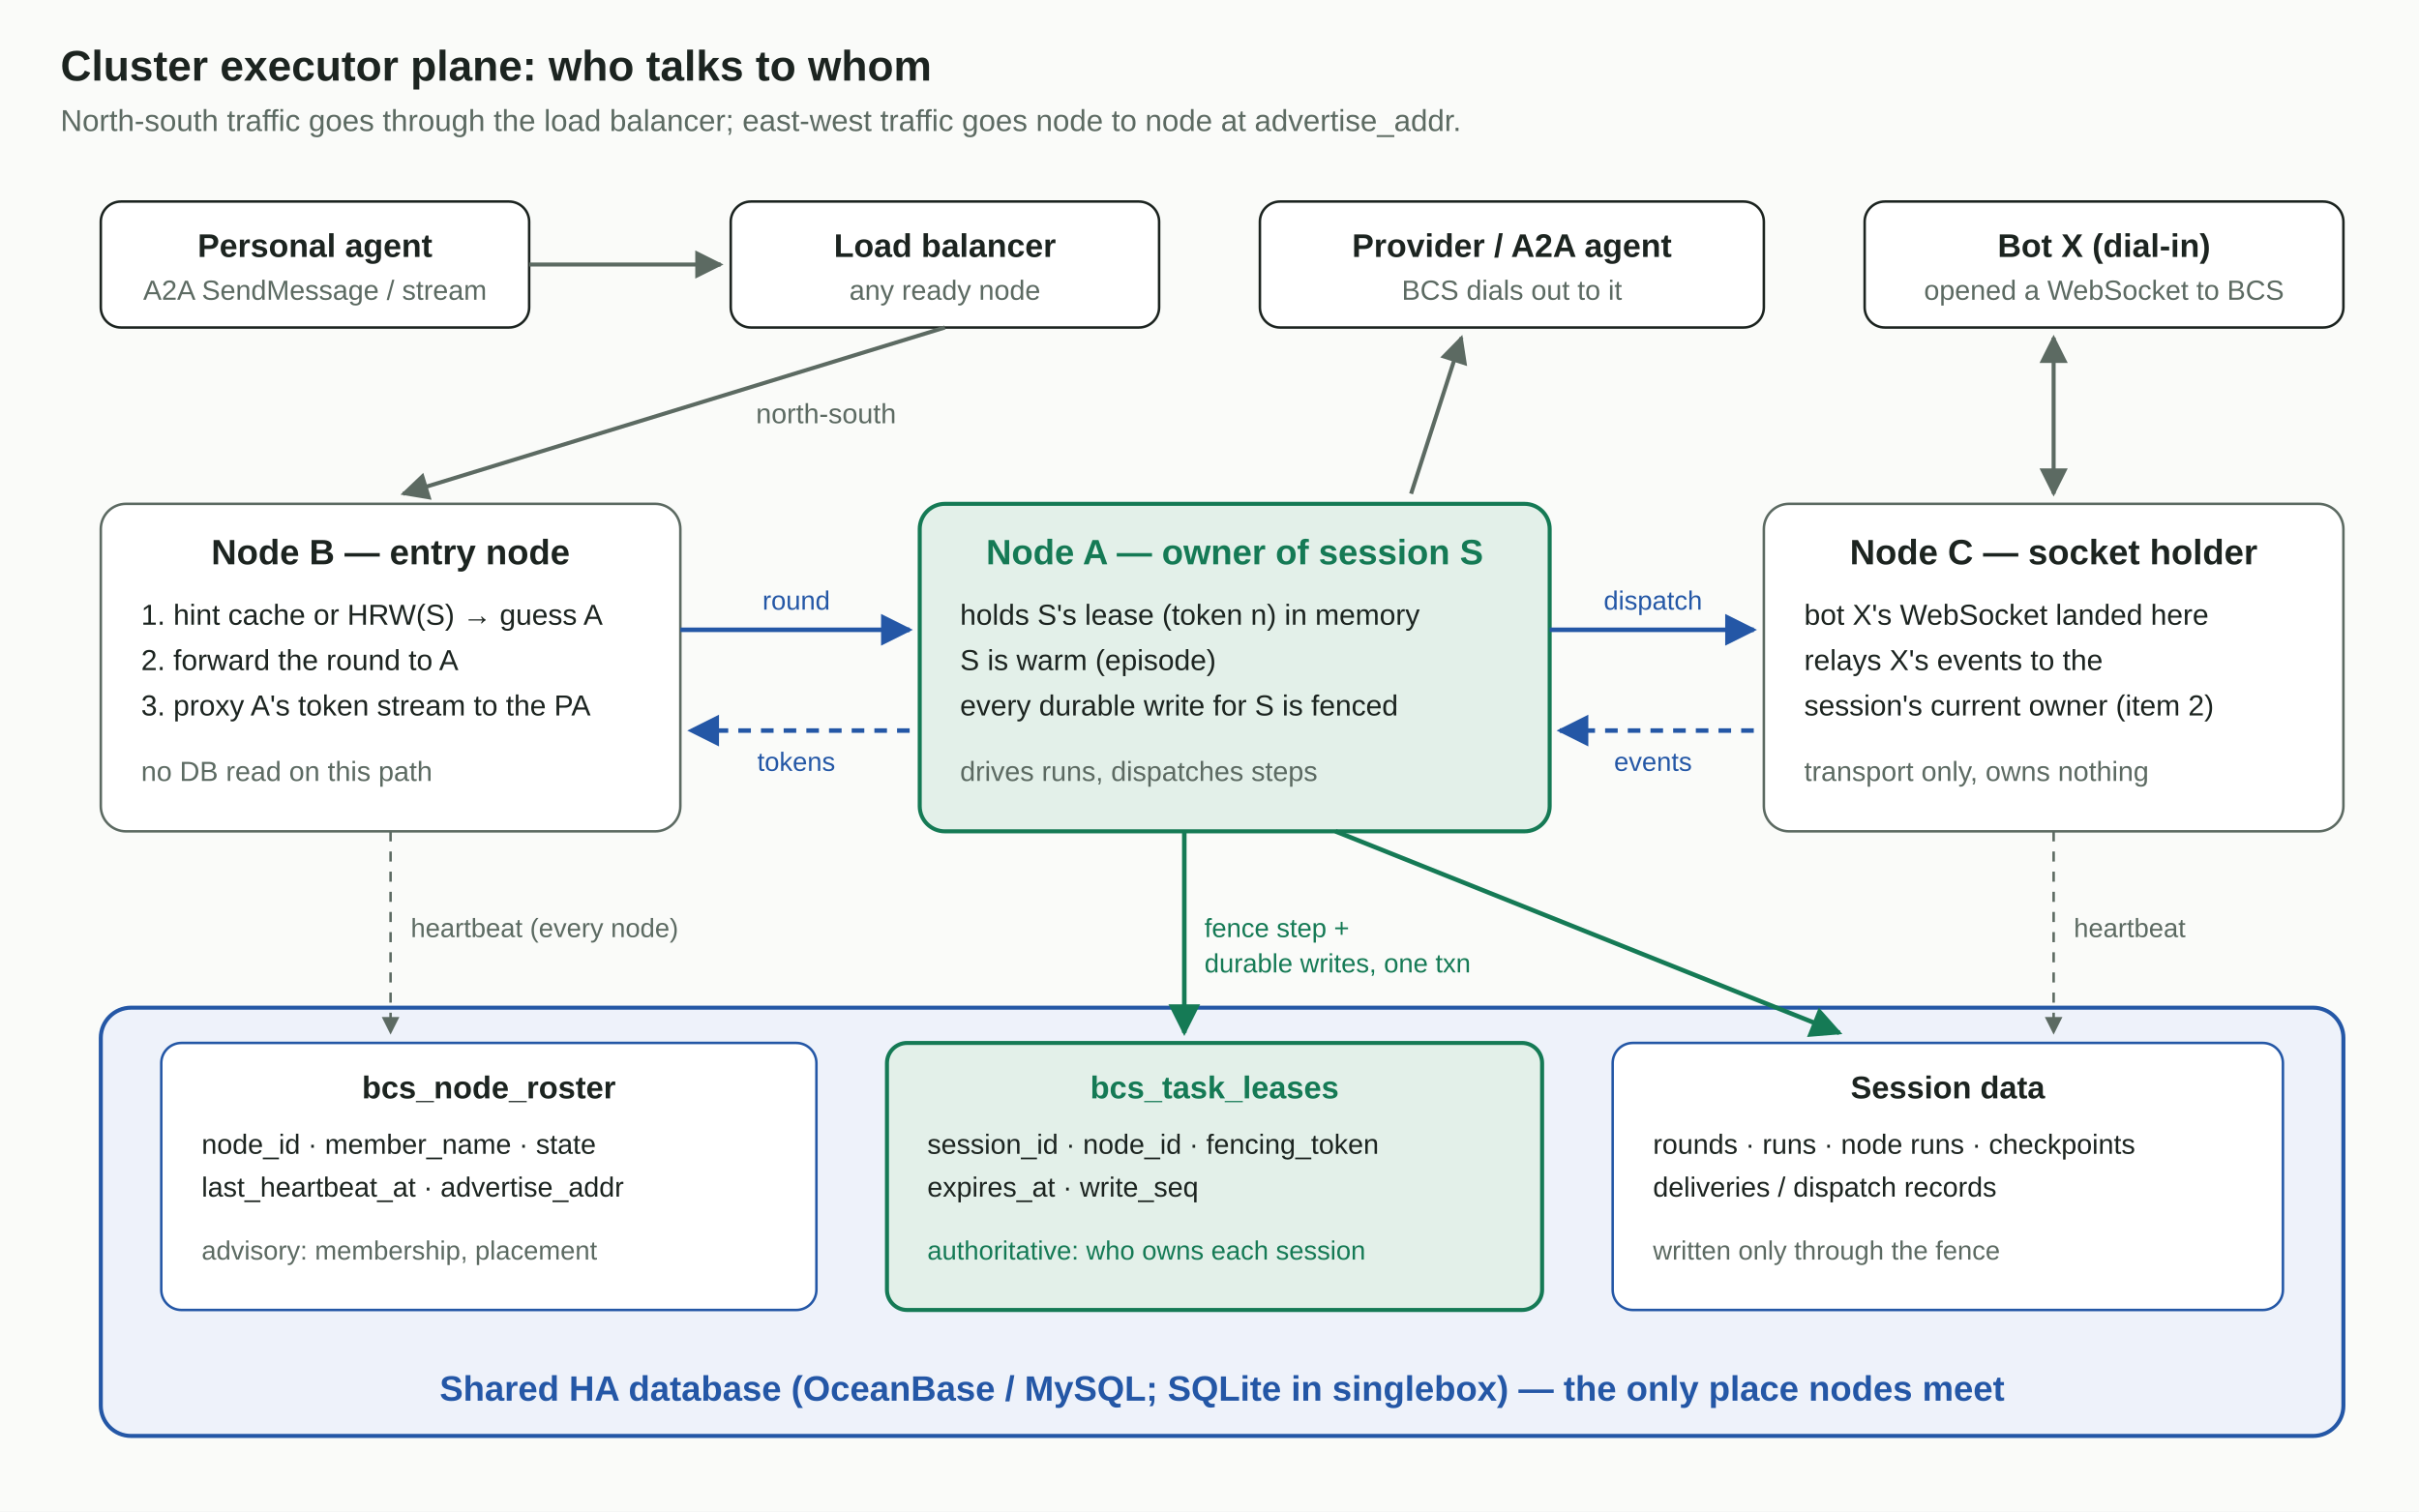
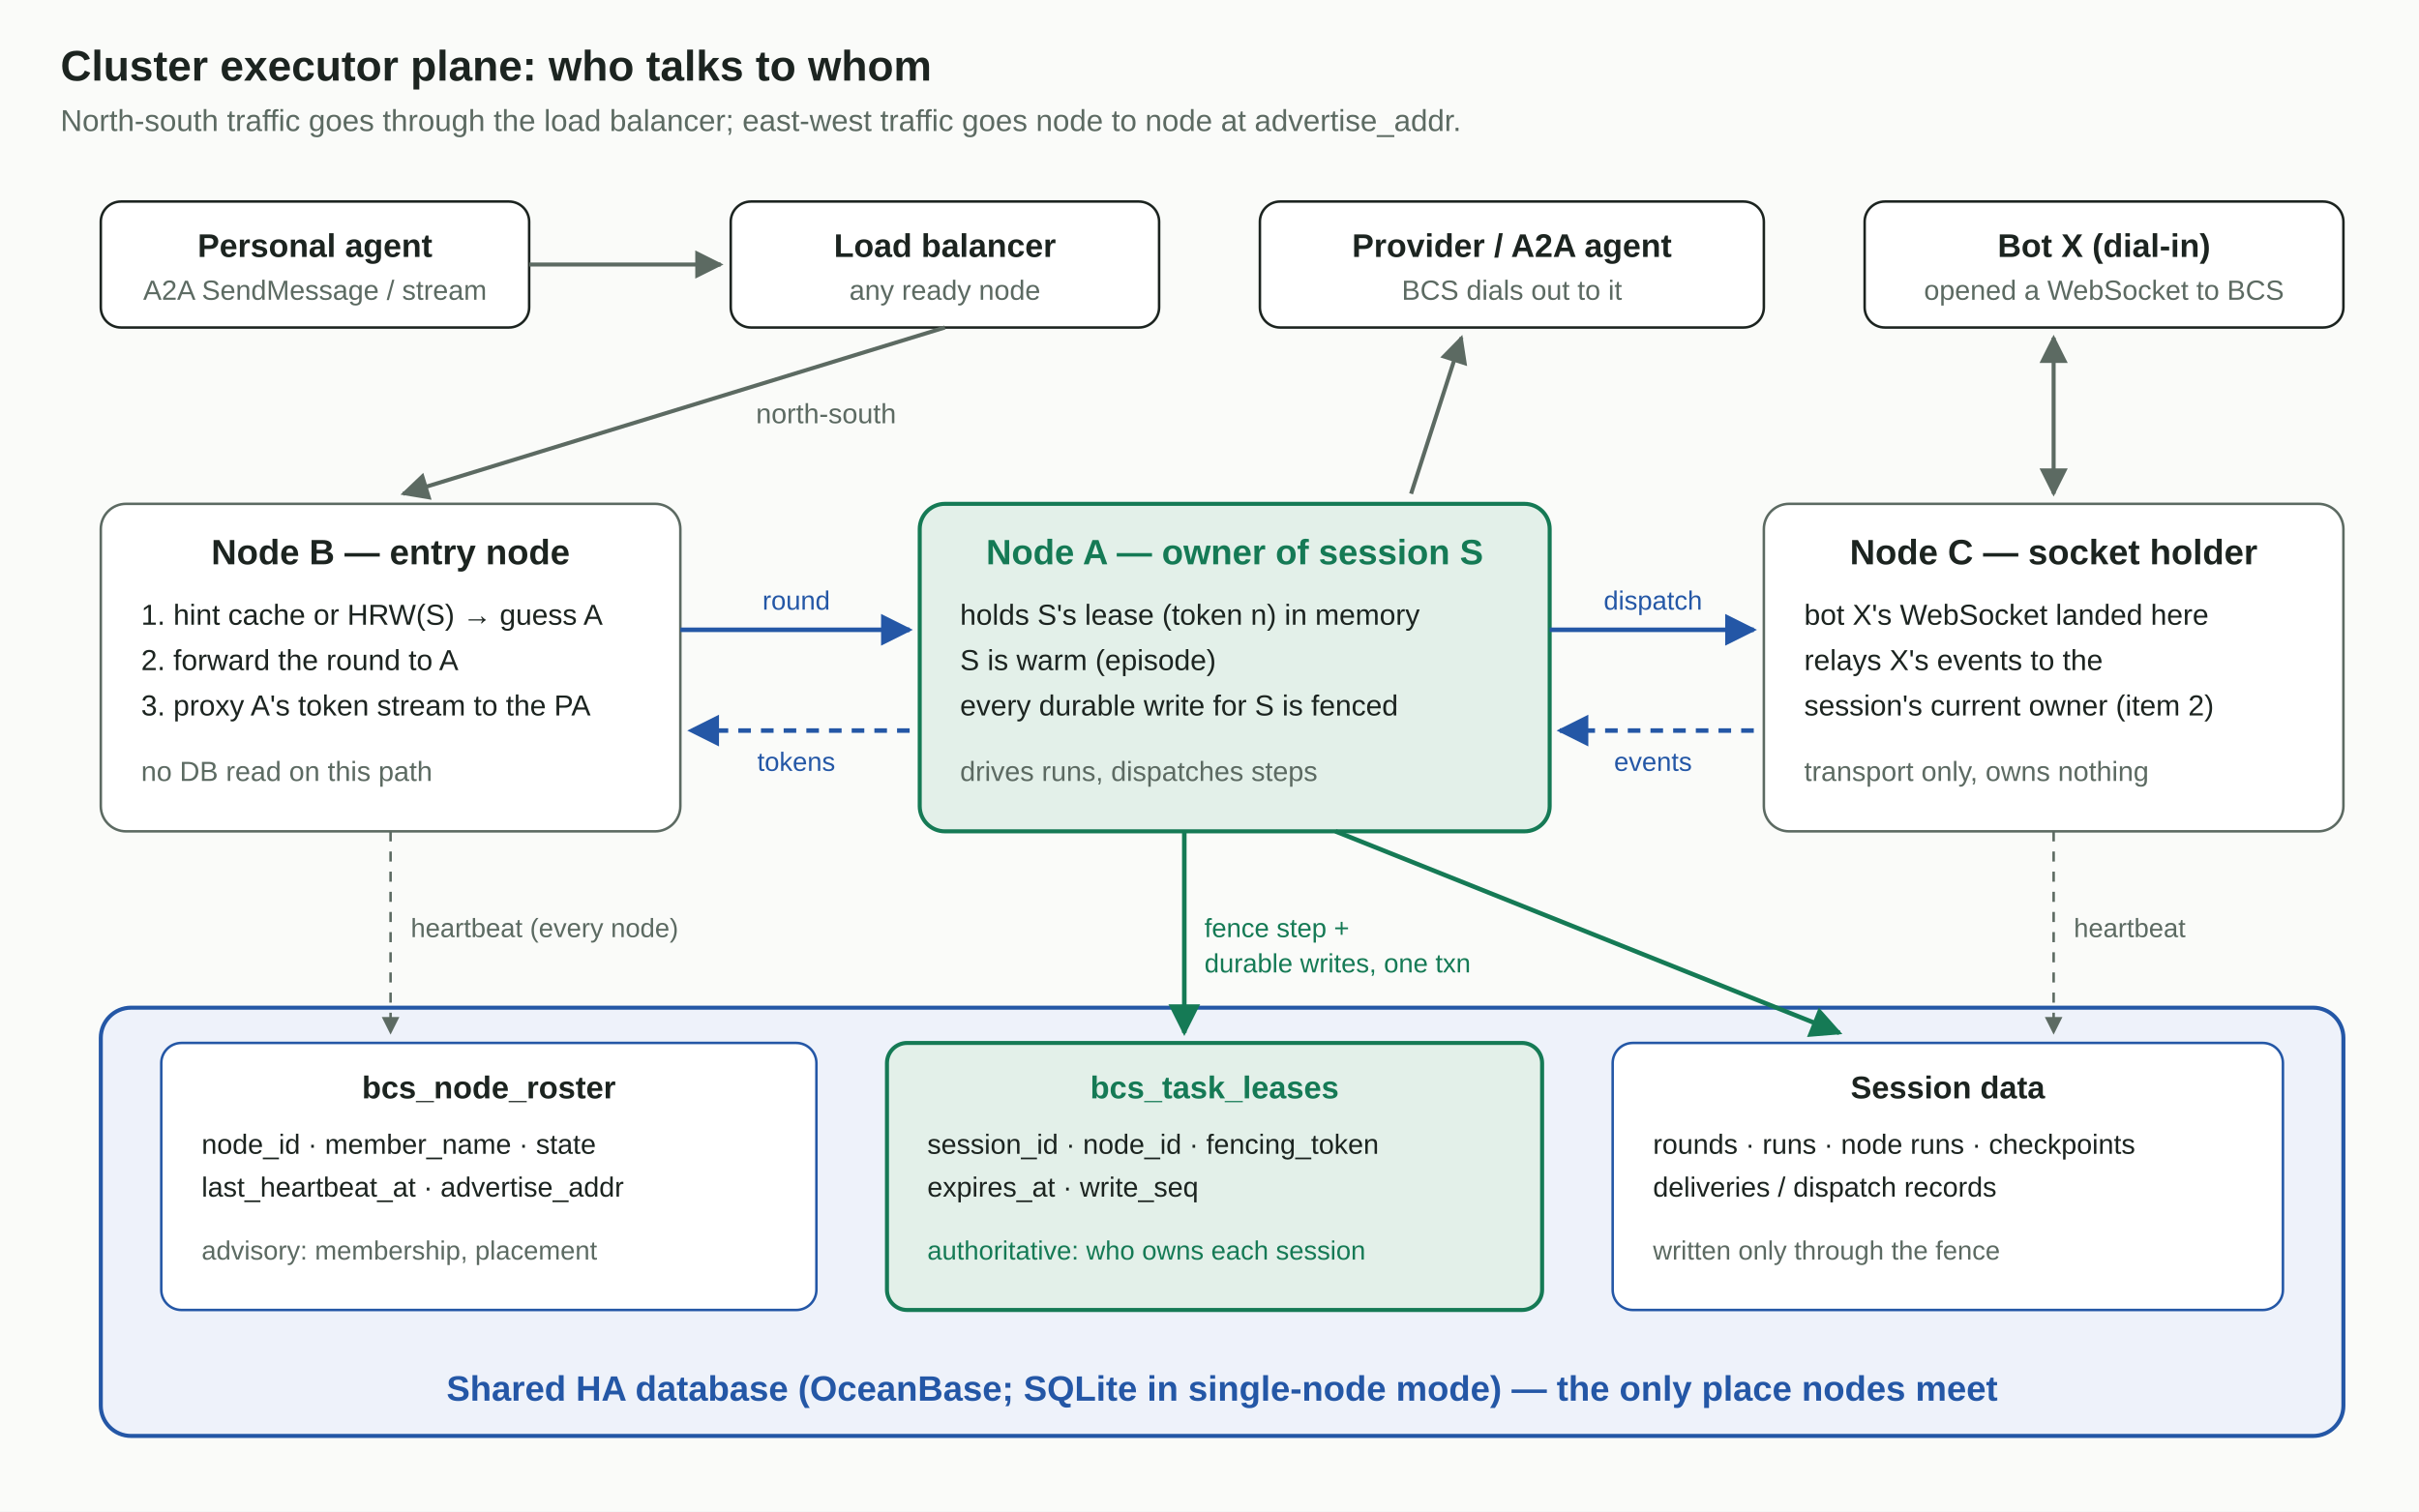
<svg xmlns="http://www.w3.org/2000/svg" viewBox="0 0 960 600" font-family="Arial, Helvetica, sans-serif">
  <defs>
    <marker id="ar" viewBox="0 0 10 10" refX="9" refY="5" markerWidth="7" markerHeight="7" orient="auto-start-reverse">
      <path d="M0 0L10 5L0 10z" fill="#5c6a62" />
    </marker>
    <marker id="ab" viewBox="0 0 10 10" refX="9" refY="5" markerWidth="7" markerHeight="7" orient="auto-start-reverse">
      <path d="M0 0L10 5L0 10z" fill="#2457a6" />
    </marker>
    <marker id="ag" viewBox="0 0 10 10" refX="9" refY="5" markerWidth="7" markerHeight="7" orient="auto-start-reverse">
      <path d="M0 0L10 5L0 10z" fill="#157a55" />
    </marker>
  </defs>
  <rect x="0" y="0" width="960" height="600" fill="#fafbf9" />
  <text x="24" y="32" font-size="17" font-weight="bold" fill="#1c2420">Cluster executor plane: who talks to whom</text>
  <text x="24" y="52" font-size="12" fill="#5c6a62">North-south traffic goes through the load balancer; east-west traffic goes node to node at advertise_addr.</text>
  <rect x="40" y="80" width="170" height="50" rx="8" fill="#ffffff" stroke="#1c2420" />
  <text x="125" y="102" font-size="13" font-weight="bold" text-anchor="middle" fill="#1c2420">Personal agent</text>
  <text x="125" y="119" font-size="11" text-anchor="middle" fill="#5c6a62">A2A SendMessage / stream</text>
  <rect x="290" y="80" width="170" height="50" rx="8" fill="#ffffff" stroke="#1c2420" />
  <text x="375" y="102" font-size="13" font-weight="bold" text-anchor="middle" fill="#1c2420">Load balancer</text>
  <text x="375" y="119" font-size="11" text-anchor="middle" fill="#5c6a62">any ready node</text>
  <line x1="210" y1="105" x2="286" y2="105" stroke="#5c6a62" stroke-width="1.6" marker-end="url(#ar)" />
  <line x1="375" y1="130" x2="160" y2="196" stroke="#5c6a62" stroke-width="1.6" marker-end="url(#ar)" />
  <text x="300" y="168" font-size="11" fill="#5c6a62">north-south</text>
  <rect x="40" y="200" width="230" height="130" rx="10" fill="#ffffff" stroke="#5c6a62" />
  <text x="155" y="224" font-size="14" font-weight="bold" text-anchor="middle" fill="#1c2420">Node B — entry node</text>
  <text x="56" y="248" font-size="11.5" fill="#1c2420">1. hint cache or HRW(S) → guess A</text>
  <text x="56" y="266" font-size="11.5" fill="#1c2420">2. forward the round to A</text>
  <text x="56" y="284" font-size="11.5" fill="#1c2420">3. proxy A's token stream to the PA</text>
  <text x="56" y="310" font-size="11" fill="#5c6a62">no DB read on this path</text>
  <rect x="365" y="200" width="250" height="130" rx="10" fill="#e3f0e9" stroke="#157a55" stroke-width="1.6" />
  <text x="490" y="224" font-size="14" font-weight="bold" text-anchor="middle" fill="#157a55">Node A — owner of session S</text>
  <text x="381" y="248" font-size="11.5" fill="#1c2420">holds S's lease (token n) in memory</text>
  <text x="381" y="266" font-size="11.5" fill="#1c2420">S is warm (episode)</text>
  <text x="381" y="284" font-size="11.5" fill="#1c2420">every durable write for S is fenced</text>
  <text x="381" y="310" font-size="11" fill="#5c6a62">drives runs, dispatches steps</text>
  <rect x="700" y="200" width="230" height="130" rx="10" fill="#ffffff" stroke="#5c6a62" />
  <text x="815" y="224" font-size="14" font-weight="bold" text-anchor="middle" fill="#1c2420">Node C — socket holder</text>
  <text x="716" y="248" font-size="11.5" fill="#1c2420">bot X's WebSocket landed here</text>
  <text x="716" y="266" font-size="11.5" fill="#1c2420">relays X's events to the</text>
  <text x="716" y="284" font-size="11.5" fill="#1c2420">session's current owner (item 2)</text>
  <text x="716" y="310" font-size="11" fill="#5c6a62">transport only, owns nothing</text>
  <line x1="270" y1="250" x2="361" y2="250" stroke="#2457a6" stroke-width="1.8" marker-end="url(#ab)" />
  <line x1="361" y1="290" x2="274" y2="290" stroke="#2457a6" stroke-width="1.8" stroke-dasharray="5 4" marker-end="url(#ab)" />
  <text x="316" y="242" font-size="10.5" text-anchor="middle" fill="#2457a6">round</text>
  <text x="316" y="306" font-size="10.5" text-anchor="middle" fill="#2457a6">tokens</text>
  <line x1="615" y1="250" x2="696" y2="250" stroke="#2457a6" stroke-width="1.8" marker-end="url(#ab)" />
  <line x1="696" y1="290" x2="619" y2="290" stroke="#2457a6" stroke-width="1.8" stroke-dasharray="5 4" marker-end="url(#ab)" />
  <text x="656" y="242" font-size="10.5" text-anchor="middle" fill="#2457a6">dispatch</text>
  <text x="656" y="306" font-size="10.5" text-anchor="middle" fill="#2457a6">events</text>
  <rect x="740" y="80" width="190" height="50" rx="8" fill="#ffffff" stroke="#1c2420" />
  <text x="835" y="102" font-size="13" font-weight="bold" text-anchor="middle" fill="#1c2420">Bot X (dial-in)</text>
  <text x="835" y="119" font-size="11" text-anchor="middle" fill="#5c6a62">opened a WebSocket to BCS</text>
  <line x1="815" y1="134" x2="815" y2="196" stroke="#5c6a62" stroke-width="1.6" marker-start="url(#ar)" marker-end="url(#ar)" />
  <rect x="500" y="80" width="200" height="50" rx="8" fill="#ffffff" stroke="#1c2420" />
  <text x="600" y="102" font-size="13" font-weight="bold" text-anchor="middle" fill="#1c2420">Provider / A2A agent</text>
  <text x="600" y="119" font-size="11" text-anchor="middle" fill="#5c6a62">BCS dials out to it</text>
  <line x1="560" y1="196" x2="580" y2="134" stroke="#5c6a62" stroke-width="1.6" marker-end="url(#ar)" />
  <rect x="40" y="400" width="890" height="170" rx="12" fill="#eef2fa" stroke="#2457a6" stroke-width="1.6" />
-   <text x="485" y="556" font-size="14" font-weight="bold" text-anchor="middle" fill="#2457a6">Shared HA database (OceanBase / MySQL; SQLite in singlebox) — the only place nodes meet</text>
+   <text x="485" y="556" font-size="14" font-weight="bold" text-anchor="middle" fill="#2457a6">Shared HA database (OceanBase; SQLite in single-node mode) — the only place nodes meet</text>
  <rect x="64" y="414" width="260" height="106" rx="8" fill="#ffffff" stroke="#2457a6" />
  <text x="194" y="436" font-size="12.5" font-weight="bold" text-anchor="middle" fill="#1c2420">bcs_node_roster</text>
  <text x="80" y="458" font-size="11" fill="#1c2420">node_id · member_name · state</text>
  <text x="80" y="475" font-size="11" fill="#1c2420">last_heartbeat_at · advertise_addr</text>
  <text x="80" y="500" font-size="10.5" fill="#5c6a62">advisory: membership, placement</text>
  <rect x="352" y="414" width="260" height="106" rx="8" fill="#e3f0e9" stroke="#157a55" stroke-width="1.6" />
  <text x="482" y="436" font-size="12.5" font-weight="bold" text-anchor="middle" fill="#157a55">bcs_task_leases</text>
  <text x="368" y="458" font-size="11" fill="#1c2420">session_id · node_id · fencing_token</text>
  <text x="368" y="475" font-size="11" fill="#1c2420">expires_at · write_seq</text>
  <text x="368" y="500" font-size="10.5" fill="#157a55">authoritative: who owns each session</text>
  <rect x="640" y="414" width="266" height="106" rx="8" fill="#ffffff" stroke="#2457a6" />
  <text x="773" y="436" font-size="12.5" font-weight="bold" text-anchor="middle" fill="#1c2420">Session data</text>
  <text x="656" y="458" font-size="11" fill="#1c2420">rounds · runs · node runs · checkpoints</text>
  <text x="656" y="475" font-size="11" fill="#1c2420">deliveries / dispatch records</text>
  <text x="656" y="500" font-size="10.5" fill="#5c6a62">written only through the fence</text>
  <line x1="155" y1="330" x2="155" y2="410" stroke="#5c6a62" stroke-dasharray="4 4" marker-end="url(#ar)" />
  <text x="163" y="372" font-size="10.5" fill="#5c6a62">heartbeat (every node)</text>
  <line x1="470" y1="330" x2="470" y2="410" stroke="#157a55" stroke-width="1.8" marker-end="url(#ag)" />
  <line x1="530" y1="330" x2="730" y2="410" stroke="#157a55" stroke-width="1.8" marker-end="url(#ag)" />
  <text x="478" y="372" font-size="10.5" fill="#157a55">fence step +</text>
  <text x="478" y="386" font-size="10.5" fill="#157a55">durable writes, one txn</text>
  <line x1="815" y1="330" x2="815" y2="410" stroke="#5c6a62" stroke-dasharray="4 4" marker-end="url(#ar)" />
  <text x="823" y="372" font-size="10.5" fill="#5c6a62">heartbeat</text>
</svg>
